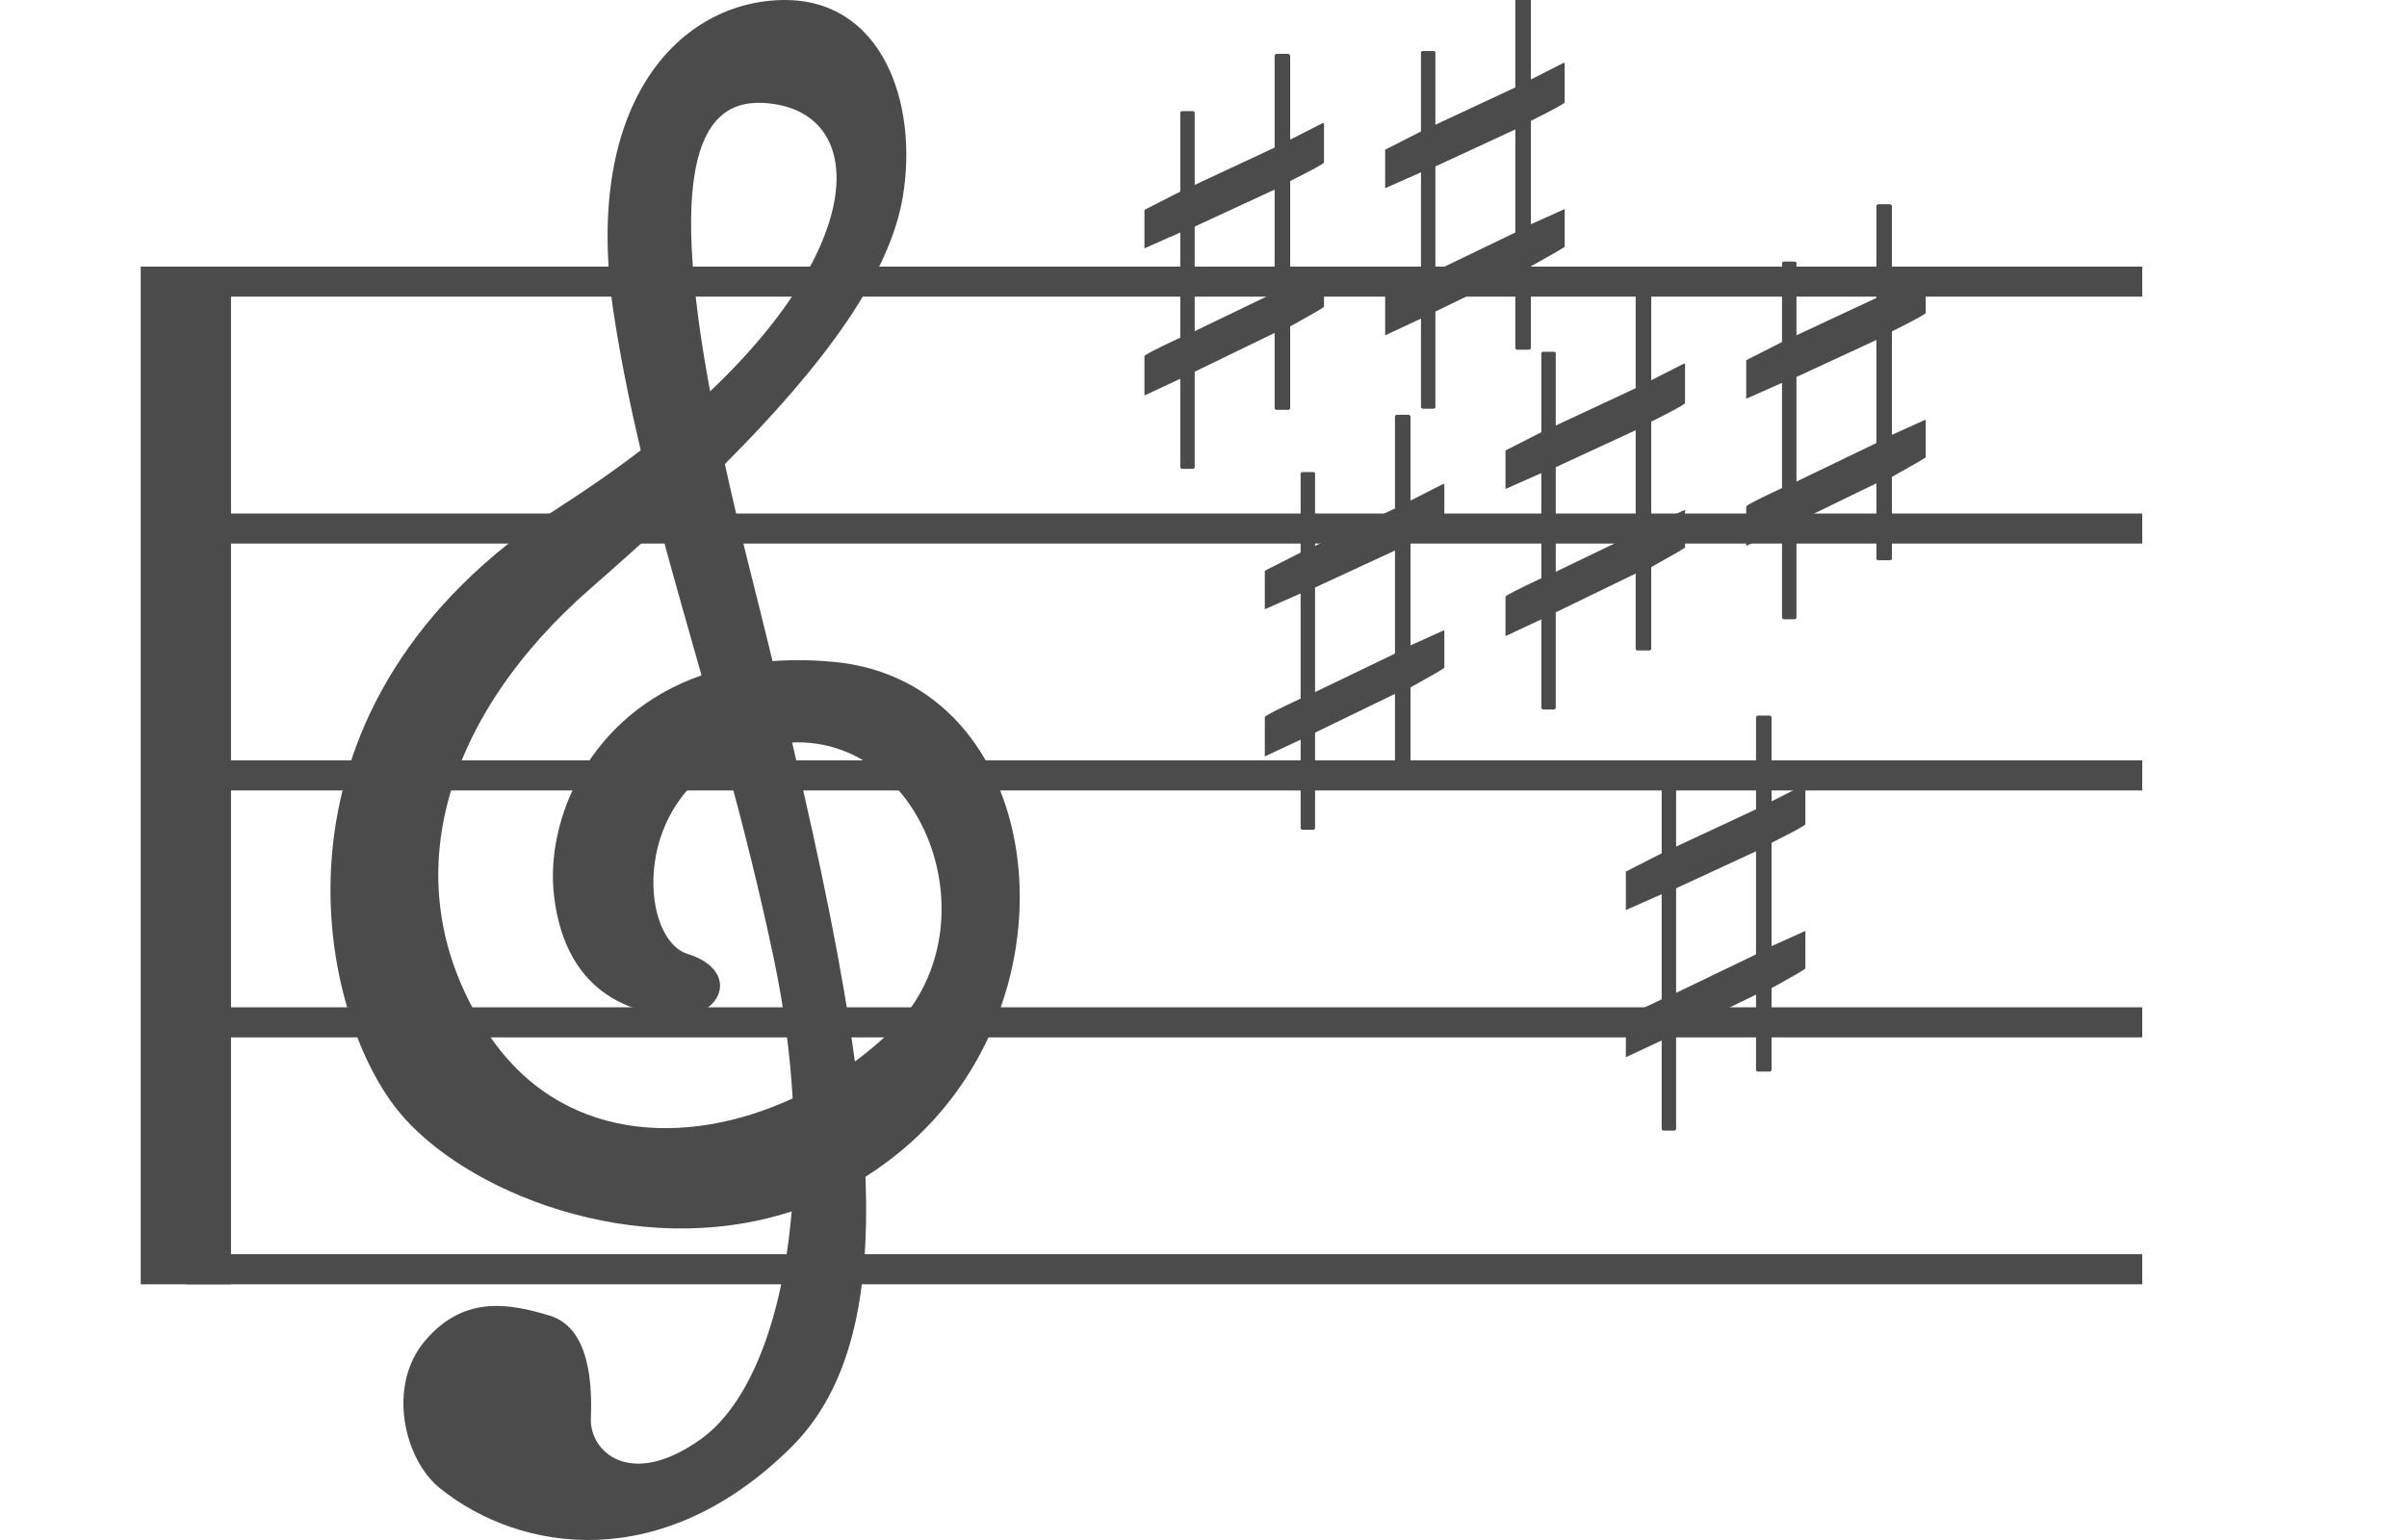
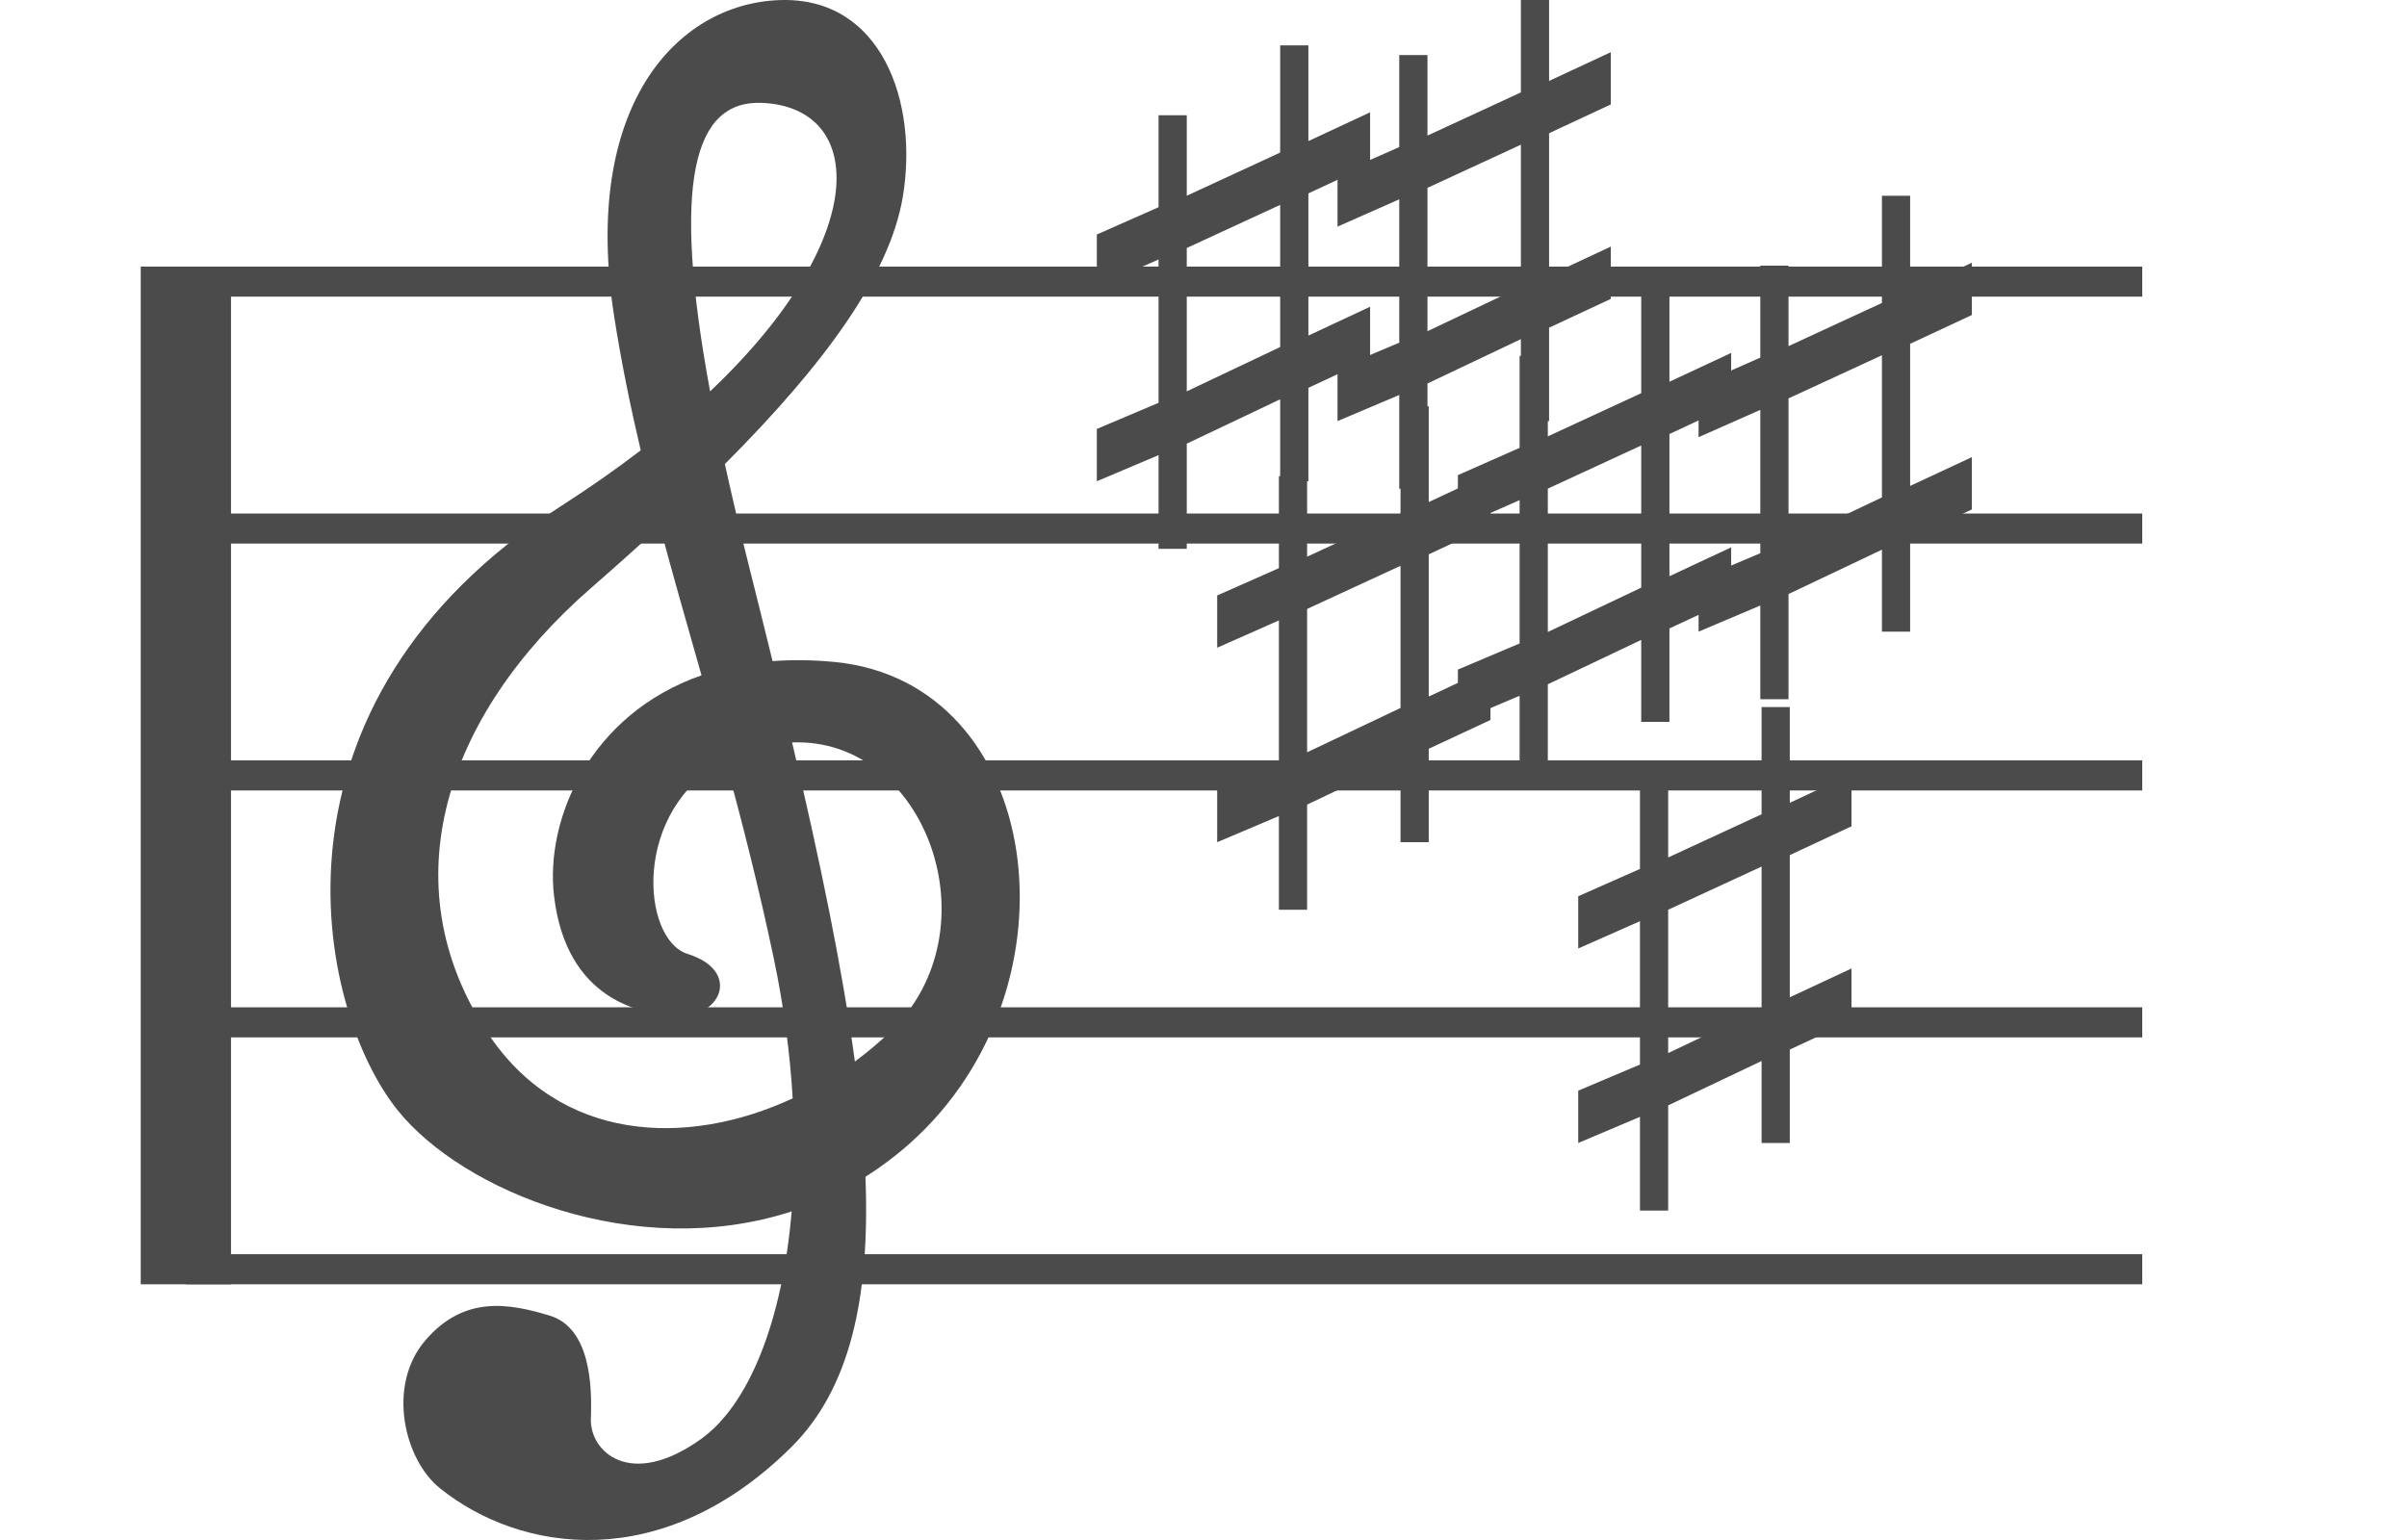
<svg xmlns="http://www.w3.org/2000/svg" version="1.1" id="_x32_" x="0px" y="0px" viewBox="0 0 800 512" style="width: 800px; height: 512px; opacity: 1;" xml:space="preserve">
  <style type="text/css">


        .treble_clef {
            fill: #4B4B4B;
        }

        .line {
            stroke: #4B4B4B;
        }
    </style>
  <g>
    <path class="treble_clef" d="M277.466,220.094c-7.37-0.72-14.253-0.769-20.695-0.295c-2.576-10.568-5.28-21.382-8.069-32.507   c-2.949-11.779-5.534-22.74-7.783-33.006c33.218-33.292,54.707-62.83,59.104-88.646c5.362-31.428-6.904-66.96-41.129-65.603   c-34.221,1.374-65.66,35.525-54.756,105.242c2.36,15.084,5.374,29.808,8.818,44.433c-7.975,6.11-16.748,12.286-26.352,18.454   c-102.404,65.587-81.836,166.732-54.482,200.899c21.591,27.002,79.141,50.56,131.002,33.685   c-3.084,36.515-14.209,64.277-30.123,75.672c-23.644,16.924-37.063,4.098-36.621-6.838c0.434-10.945-0.176-30.078-13.677-34.184   c-13.518-4.09-28.434-6.822-41.321,8.222c-12.912,15.018-7.064,39.631,4.851,49.185c26.781,21.505,73.979,28.728,116.735-13.644   c19.423-19.255,26.278-49.39,24.675-89.914c5.108-3.231,10.094-6.969,14.9-11.247C360.647,328.069,346.909,226.915,277.466,220.094   z M253.441,34.213c34.327,1.637,36.409,44.876-17.431,95.902C223.192,60.749,230.333,33.101,253.441,34.213z M161.855,343.095   c-32.212-49.202-14.106-105.185,34.585-147.606c8-6.978,15.636-13.808,22.879-20.499c4.344,16.277,9.059,32.67,13.84,49.538   c-37.071,12.908-52.09,47.803-49.002,73.464c4.098,34.184,28.494,39.664,42.163,39.664c13.673,0,19.718-15.051,2.18-20.523   c-15.3-4.769-18.675-47.894,12.568-64.335c5.636,20.662,11.162,42.355,16.078,65.701c3.39,16.139,5.44,31.812,6.315,46.675   C228.219,381.515,185.921,379.879,161.855,343.095z M284.133,352.919c-4.156-30.879-11.493-66.299-20.867-106.077   c44.335-1.816,67.922,62.233,32.544,96.253C292.161,346.604,288.239,349.892,284.133,352.919z" />
    <path d="M61.777,88.63 L61.777,426.99" fill="none" class="line" stroke-width="30" stroke-opacity="1.00" stroke-linejoin="round" />
    <path d="M61.777,175.72 L712,175.72" fill="none" class="line" stroke-width="10" stroke-opacity="1.00" stroke-linejoin="round" />
    <path d="M61.777,257.81 L712,257.81" fill="none" class="line" stroke-width="10" stroke-opacity="1.00" stroke-linejoin="round" />
    <path d="M61.777,339.9 L712,339.9" fill="none" class="line" stroke-width="10" stroke-opacity="1.00" stroke-linejoin="round" />
    <path d="M61.777,93.63 L712,93.63" fill="none" class="line" stroke-width="10" stroke-opacity="1.00" stroke-linejoin="round" />
    <path d="M61.777,421.99 L712,421.99" fill="none" class="line" stroke-width="10" stroke-opacity="1.00" stroke-linejoin="round" />
  </g>
  <g>
    <style>
            .key {
                fill: #4B4B4B;
                font-size: 200px;
                font-weight: 900;
-                 font-family: monospace;
+                 font-family:  "Courier New", Consolas, monospace;
            }
        </style>
    <text class="key" x="350" y="160">♯</text>
    <text class="key" x="390" y="280">♯</text>
    <text class="key" x="430" y="140">♯</text>
    <text class="key" x="470" y="240">♯</text>
    <text class="key" x="510" y="380">♯</text>
    <text class="key" x="550" y="210">♯</text>
  </g>
</svg>
